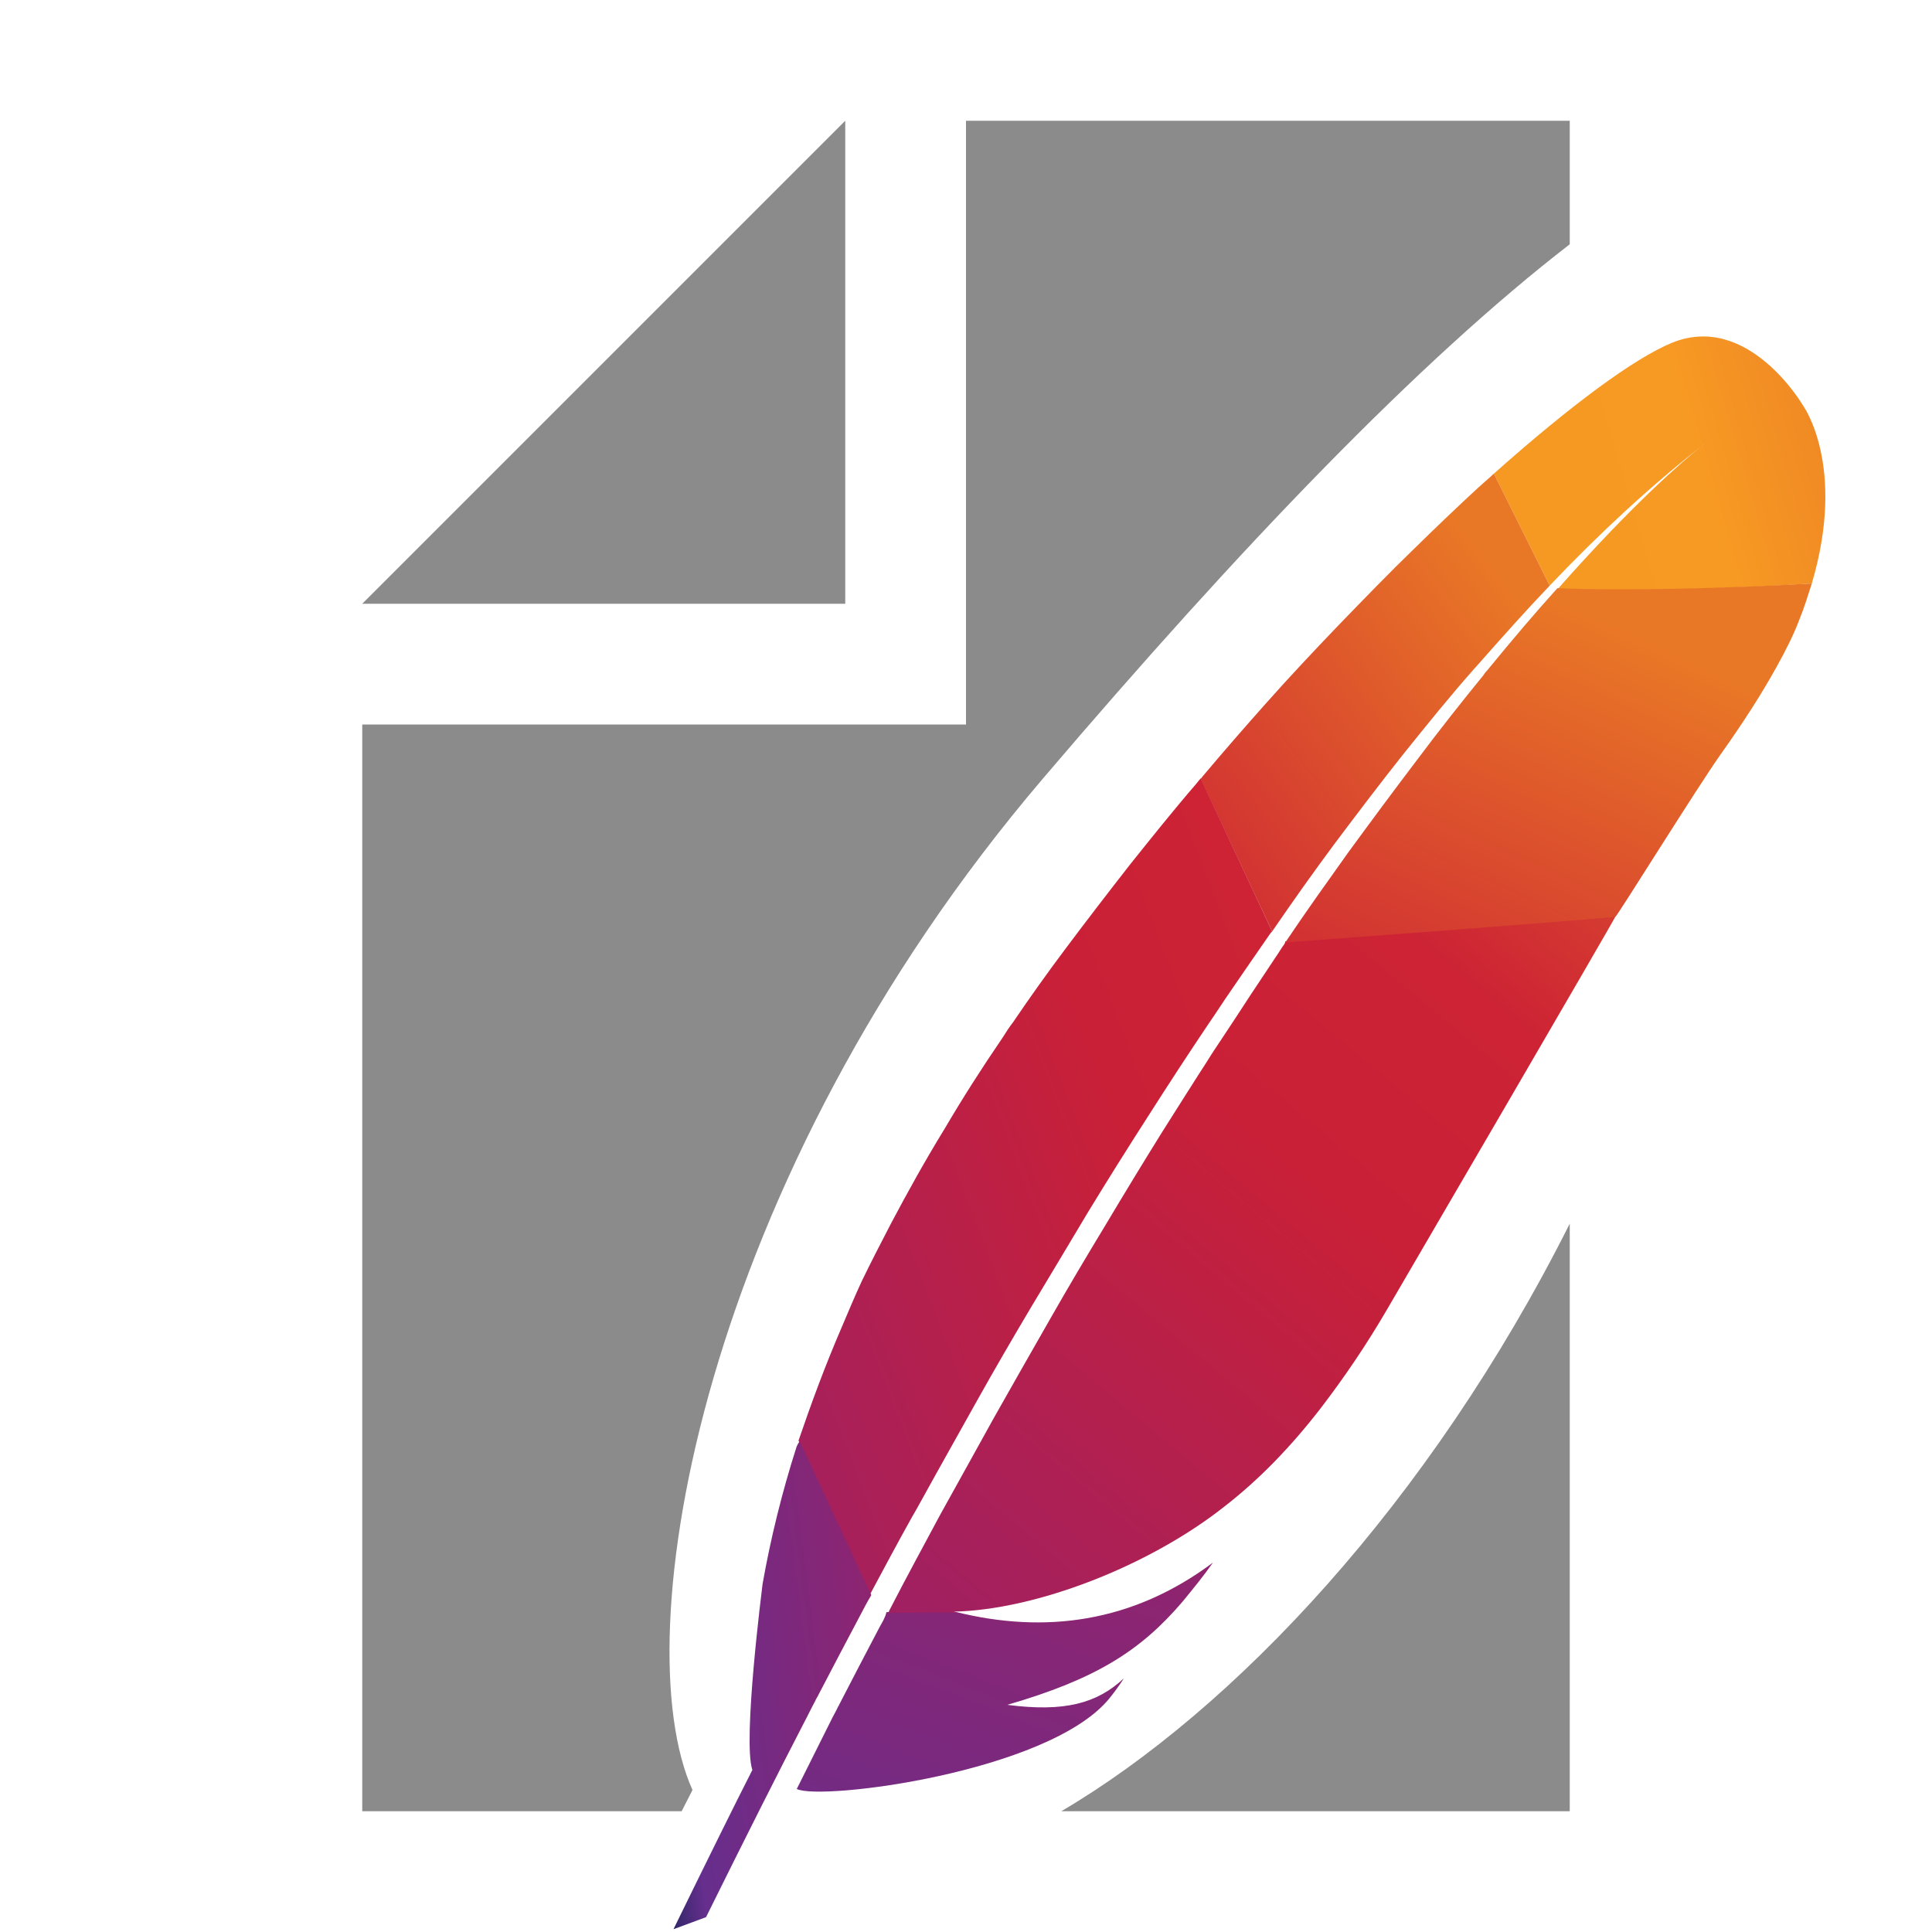
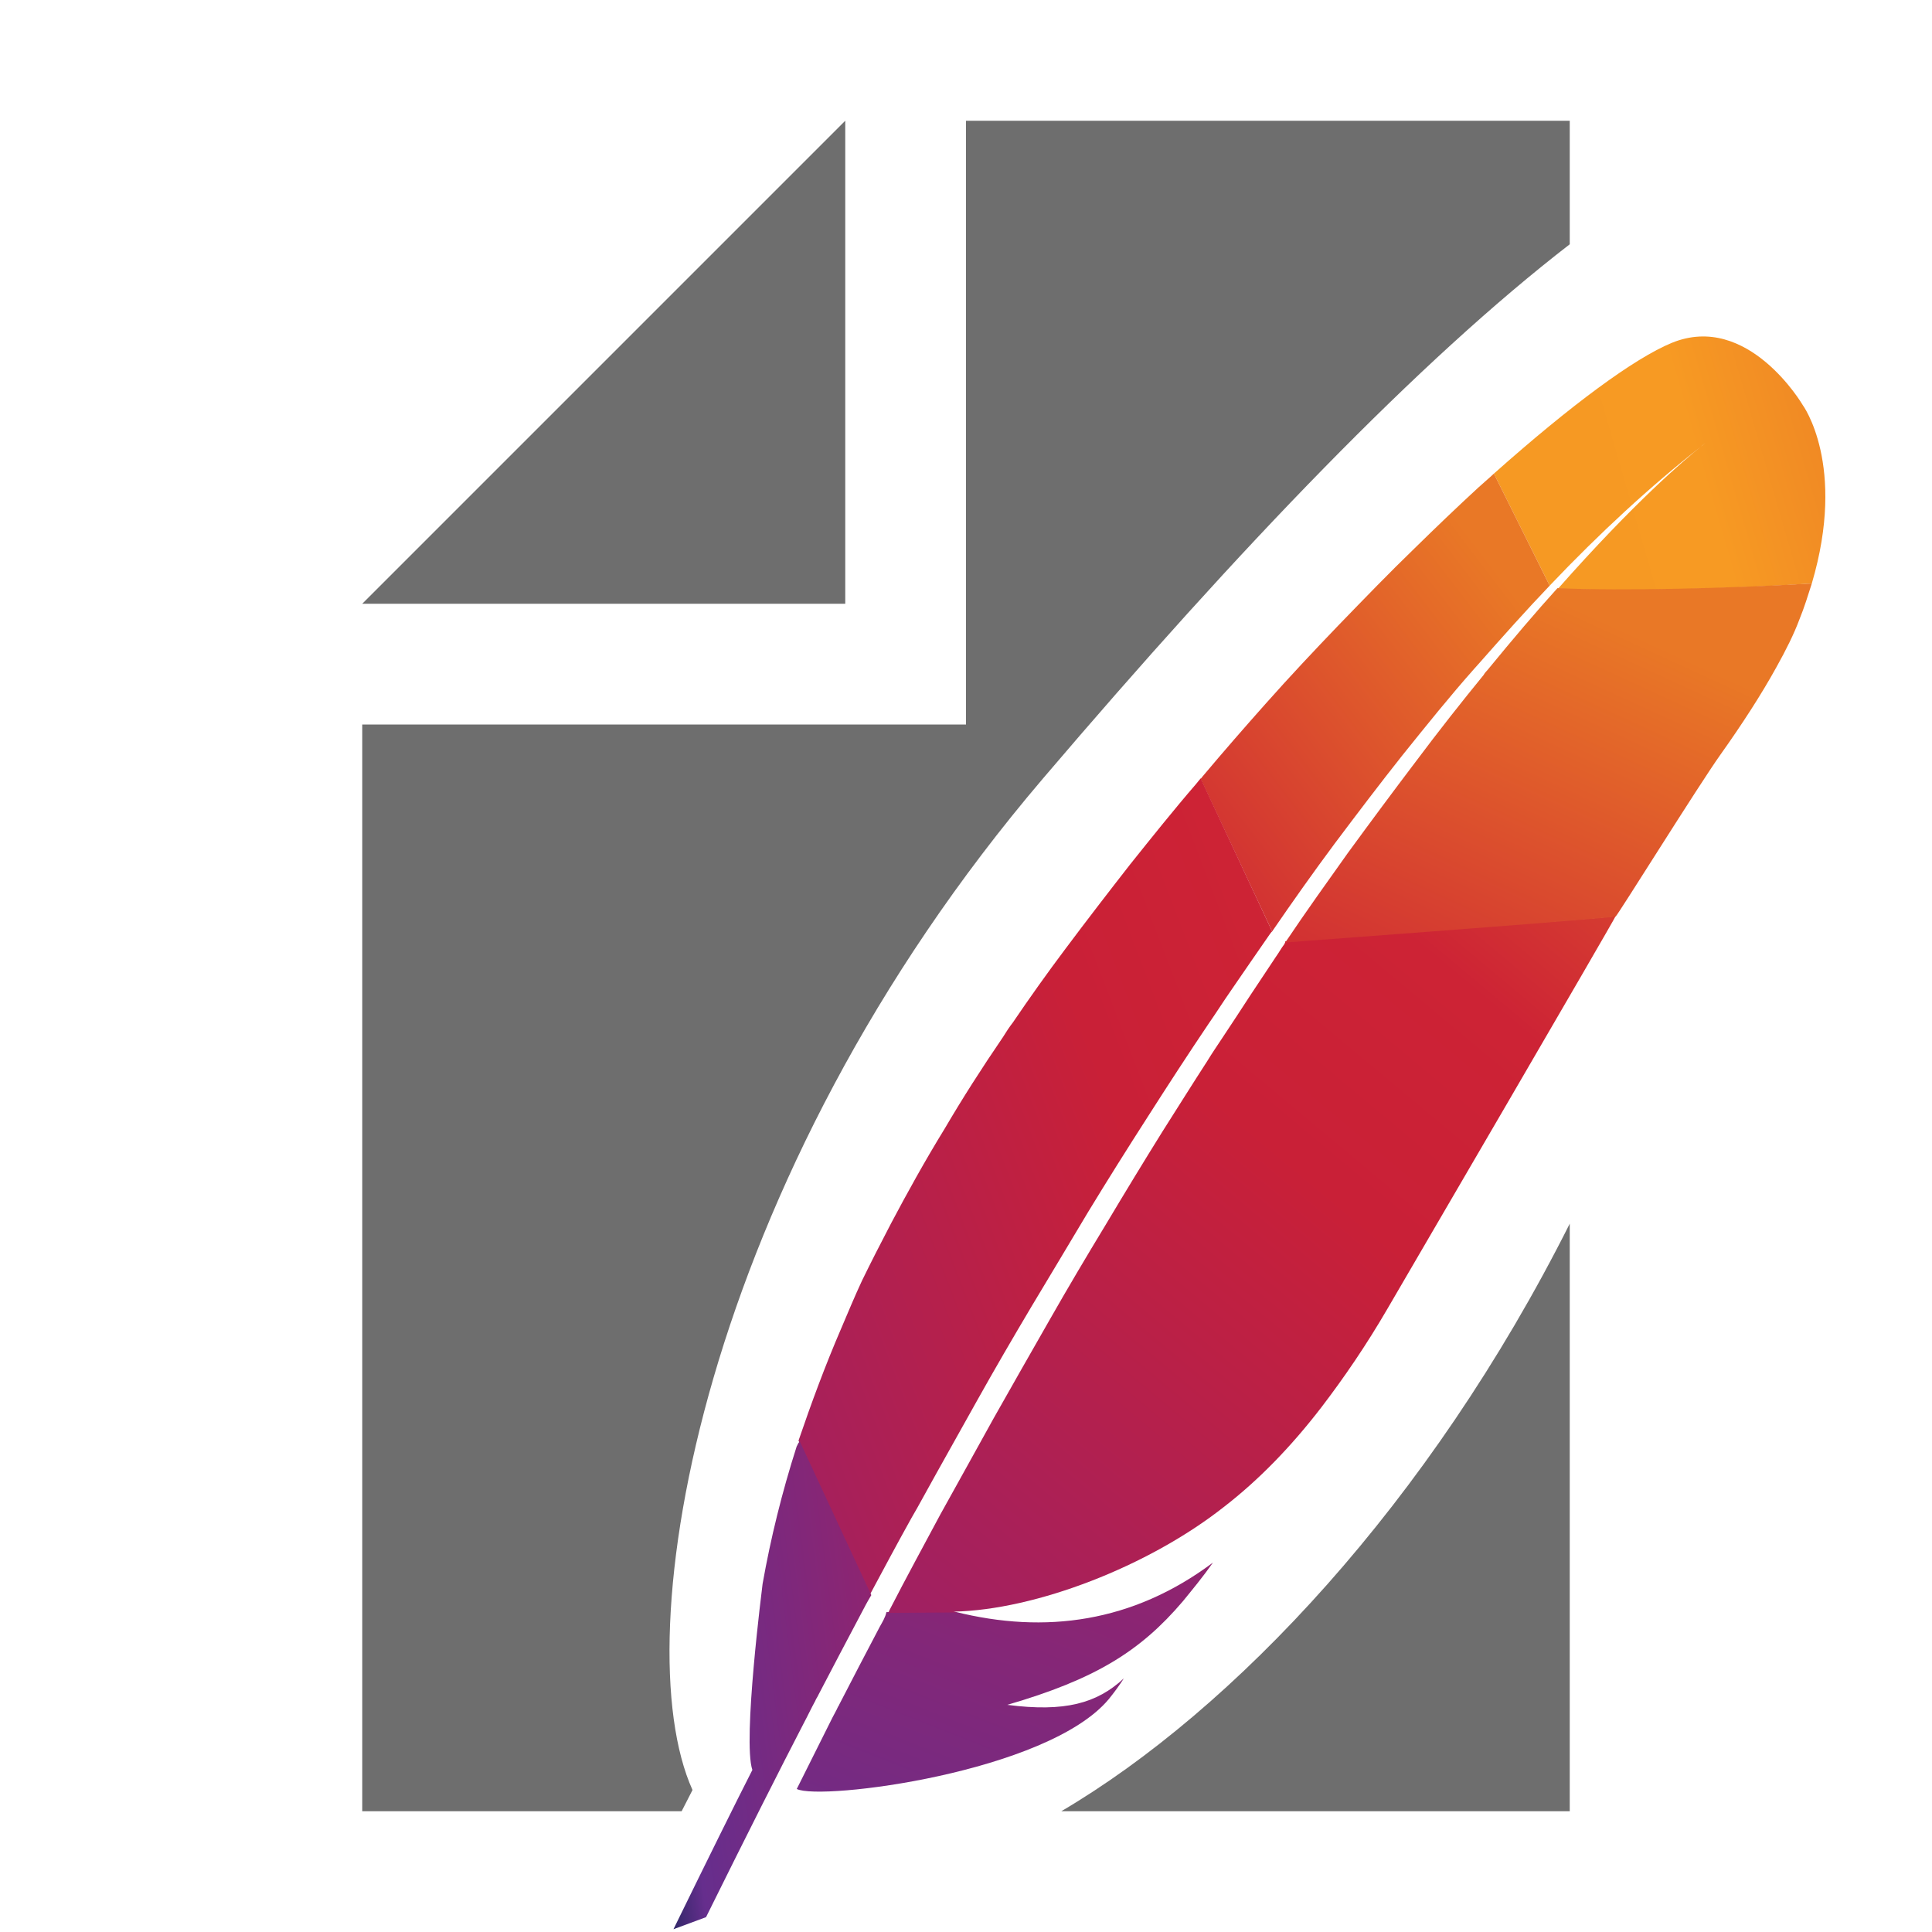
<svg xmlns="http://www.w3.org/2000/svg" width="16" height="16" viewBox="0 0 16 16">
  <defs>
    <linearGradient id="htaccess-a" x1="16.835%" x2="159.599%" y1="63.497%" y2="19.863%">
      <stop offset="0%" stop-color="#F69923" />
      <stop offset="31.23%" stop-color="#F79A23" />
      <stop offset="83.83%" stop-color="#E97826" />
    </linearGradient>
    <linearGradient id="htaccess-b" x1="-217.367%" x2="74.968%" y1="394.12%" y2="13.671%">
      <stop offset="32.33%" stop-color="#9E2064" />
      <stop offset="63.02%" stop-color="#C92037" />
      <stop offset="75.14%" stop-color="#CD2335" />
      <stop offset="100%" stop-color="#E97826" />
    </linearGradient>
    <linearGradient id="htaccess-c" x1="-20.305%" x2="125.697%" y1="192.631%" y2="-136.581%">
      <stop offset="0%" stop-color="#282662" />
      <stop offset="9.548%" stop-color="#662E8D" />
      <stop offset="78.82%" stop-color="#9F2064" />
      <stop offset="94.87%" stop-color="#CD2032" />
    </linearGradient>
    <linearGradient id="htaccess-d" x1="-79.867%" x2="146.442%" y1="170.503%" y2="-44.384%">
      <stop offset="32.33%" stop-color="#9E2064" />
      <stop offset="63.02%" stop-color="#C92037" />
      <stop offset="75.14%" stop-color="#CD2335" />
      <stop offset="100%" stop-color="#E97826" />
    </linearGradient>
    <linearGradient id="htaccess-e" x1="-18.376%" x2="164.728%" y1="77.298%" y2="-41.36%">
      <stop offset="0%" stop-color="#282662" />
      <stop offset="9.548%" stop-color="#662E8D" />
      <stop offset="78.82%" stop-color="#9F2064" />
      <stop offset="94.87%" stop-color="#CD2032" />
    </linearGradient>
    <linearGradient id="htaccess-f" x1="-34.831%" x2="110.897%" y1="187.637%" y2="-51.127%">
      <stop offset="32.33%" stop-color="#9E2064" />
      <stop offset="63.02%" stop-color="#C92037" />
      <stop offset="75.14%" stop-color="#CD2335" />
      <stop offset="100%" stop-color="#E97826" />
    </linearGradient>
    <linearGradient id="htaccess-g" x1="-129.474%" x2="66.599%" y1="465.394%" y2="17.067%">
      <stop offset="32.33%" stop-color="#9E2064" />
      <stop offset="63.02%" stop-color="#C92037" />
      <stop offset="75.14%" stop-color="#CD2335" />
      <stop offset="100%" stop-color="#E97826" />
    </linearGradient>
  </defs>
  <g fill="none" fill-rule="evenodd">
-     <polygon fill="#6E6E6E" fill-opacity=".8" points="7 1 3 5 7 5" />
-     <path fill="#6E6E6E" fill-opacity=".8" d="M5.645,15 L3,15 L3,6 L8,6 L8,1 L13,1 L13,2.023 C11.754,2.985 10.275,4.525 8.636,6.449 C5.805,9.772 5.164,13.558 5.735,14.824 L5.645,15 Z M13,10.134 L13,15 L8.789,15 C10.21,14.164 11.836,12.451 13,10.134 Z" />
+     <polygon fill="#6E6E6E" points="7 1 3 5 7 5" />
+     <path fill="#6E6E6E" d="M5.645,15 L3,15 L3,6 L8,6 L8,1 L13,1 L13,2.023 C11.754,2.985 10.275,4.525 8.636,6.449 C5.805,9.772 5.164,13.558 5.735,14.824 L5.645,15 Z M13,10.134 L13,15 L8.789,15 C10.21,14.164 11.836,12.451 13,10.134 Z" />
    <g transform="rotate(5 -20.357 67.846)">
      <path fill="url(#htaccess-a)" fill-rule="nonzero" d="M8.049,0.106 C7.752,0.26 7.266,0.688 6.676,1.313 L7.217,2.197 C7.592,1.726 7.978,1.303 8.363,0.942 C8.391,0.913 8.408,0.899 8.408,0.899 C8.391,0.913 8.38,0.928 8.363,0.942 C8.237,1.063 7.856,1.447 7.288,2.216 C7.84,2.192 8.689,2.096 9.378,1.99 C9.582,0.986 9.174,0.524 9.174,0.524 C9.174,0.524 8.656,-0.207 8.049,0.106 Z" />
      <path d="M7.599 5.154C7.638 5.154 7.638 5.154 7.676 5.154L7.139 5.261C7.101 5.261 7.062 5.315 7.062 5.315 7.216 5.207 7.408 5.207 7.599 5.154zM7.07 6.741C6.865 6.848 6.661 6.901 6.456 6.955 6.661 6.901 6.865 6.794 7.07 6.741zM2.861 10.293C2.867 10.279 2.872 10.265 2.878 10.255 2.994 9.981 3.115 9.717 3.231 9.462 3.363 9.173 3.49 8.89 3.617 8.62 3.749 8.332 3.881 8.058 4.014 7.789 4.151 7.51 4.284 7.236 4.416 6.976 4.526 6.765 4.631 6.558 4.736 6.361 4.769 6.293 4.807 6.231 4.841 6.164 4.907 6.034 4.978 5.909 5.045 5.784 5.105 5.668 5.166 5.558 5.226 5.452 5.249 5.414 5.265 5.38 5.287 5.341 5.293 5.337 5.293 5.332 5.298 5.322L5.232 5.327 5.182 5.236C5.177 5.245 5.171 5.255 5.166 5.26 5.072 5.423 4.978 5.587 4.885 5.755 4.83 5.851 4.78 5.947 4.725 6.043 4.576 6.313 4.433 6.582 4.289 6.856 4.146 7.13 4.003 7.409 3.865 7.688 3.727 7.962 3.595 8.236 3.468 8.505 3.335 8.779 3.209 9.048 3.087 9.317 2.961 9.596 2.834 9.875 2.712 10.154 2.685 10.217 2.657 10.279 2.63 10.342 2.531 10.563 2.437 10.784 2.343 11L2.426 11.144 2.497 11.14C2.497 11.135 2.503 11.125 2.503 11.12 2.624 10.842 2.74 10.563 2.861 10.293z" />
      <path fill="#BE202E" fill-rule="nonzero" d="M6.645,7.539 C6.451,7.646 6.241,7.753 6.031,7.913 C6.031,7.913 6.031,7.913 6.031,7.913 C6.144,7.86 6.241,7.806 6.354,7.753 C6.451,7.646 6.548,7.592 6.645,7.539 Z" />
      <path fill="#BE202E" fill-rule="nonzero" d="M6.645,7.539 C6.451,7.646 6.241,7.753 6.031,7.913 C6.031,7.913 6.031,7.913 6.031,7.913 C6.144,7.86 6.241,7.806 6.354,7.753 C6.451,7.646 6.548,7.592 6.645,7.539 Z" opacity=".35" />
      <path fill="#BE202E" fill-rule="nonzero" d="M6.423,7.008 C6.423,7.008 6.423,7.008 6.423,7.008 C6.423,7.008 6.423,7.008 6.423,7.008 C6.464,7.008 6.505,7.008 6.546,6.955 C6.709,6.901 6.873,6.794 7.037,6.741 C6.832,6.794 6.627,6.901 6.423,7.008 Z" />
      <path fill="#BE202E" fill-rule="nonzero" d="M6.423,7.008 C6.423,7.008 6.423,7.008 6.423,7.008 C6.423,7.008 6.423,7.008 6.423,7.008 C6.464,7.008 6.505,7.008 6.546,6.955 C6.709,6.901 6.873,6.794 7.037,6.741 C6.832,6.794 6.627,6.901 6.423,7.008 Z" opacity=".35" />
      <path fill="url(#htaccess-b)" fill-rule="nonzero" d="M5.629,4.481 C5.794,4.216 5.96,3.952 6.125,3.702 C6.302,3.438 6.472,3.183 6.654,2.938 C6.665,2.923 6.676,2.909 6.687,2.894 C6.864,2.654 7.04,2.418 7.217,2.197 L6.676,1.313 C6.638,1.356 6.594,1.399 6.555,1.442 C6.401,1.611 6.241,1.793 6.076,1.986 C5.888,2.202 5.701,2.433 5.502,2.678 C5.32,2.904 5.138,3.135 4.956,3.38 C4.802,3.587 4.648,3.798 4.493,4.019 C4.488,4.029 4.482,4.034 4.477,4.043 L5.177,5.25 C5.326,4.986 5.475,4.731 5.629,4.481 Z" />
      <path fill="url(#htaccess-c)" fill-rule="nonzero" d="M2.442,11.269 C2.349,11.491 2.255,11.717 2.161,11.947 C2.161,11.952 2.161,11.952 2.156,11.957 C2.145,11.991 2.128,12.024 2.117,12.053 C2.056,12.207 2.001,12.346 1.874,12.668 C2.078,12.75 3.931,12.351 4.383,11.702 C4.422,11.644 4.46,11.582 4.493,11.519 C4.289,11.745 4.03,11.842 3.55,11.822 C4.256,11.548 4.609,11.284 4.923,10.842 C4.995,10.736 5.072,10.625 5.144,10.5 C4.526,11.053 3.81,11.212 3.054,11.092 L2.486,11.144 C2.481,11.188 2.459,11.231 2.442,11.269 Z" />
      <path fill="url(#htaccess-d)" fill-rule="nonzero" d="M2.707,10.168 C2.828,9.894 2.955,9.616 3.082,9.332 C3.203,9.063 3.33,8.793 3.462,8.519 C3.595,8.245 3.727,7.976 3.859,7.702 C3.997,7.423 4.14,7.144 4.284,6.87 C4.427,6.596 4.57,6.327 4.719,6.058 C4.774,5.962 4.824,5.865 4.879,5.769 C4.973,5.601 5.067,5.438 5.16,5.274 C5.166,5.265 5.171,5.255 5.177,5.25 L4.477,4.039 C4.466,4.053 4.455,4.072 4.444,4.087 C4.278,4.317 4.118,4.558 3.958,4.798 C3.799,5.043 3.639,5.293 3.484,5.543 C3.352,5.755 3.225,5.971 3.104,6.188 C3.076,6.231 3.054,6.274 3.032,6.317 C2.878,6.591 2.74,6.856 2.619,7.111 C2.475,7.399 2.354,7.673 2.244,7.933 C2.172,8.106 2.106,8.269 2.045,8.428 C1.996,8.563 1.952,8.702 1.908,8.837 C1.803,9.154 1.715,9.476 1.637,9.793 L2.338,11.01 C2.431,10.793 2.525,10.572 2.624,10.351 C2.652,10.293 2.679,10.231 2.707,10.168 Z" />
      <path fill="url(#htaccess-e)" fill-rule="nonzero" d="M1.626,9.842 C1.538,10.231 1.478,10.616 1.444,11 C1.444,11.015 1.391,12.31 1.494,12.543 C1.375,12.837 1.197,13.294 0.958,13.914 L1.218,13.791 C1.497,13.077 1.72,12.519 1.886,12.116 C1.913,12.053 1.935,11.991 1.963,11.928 C1.968,11.909 1.979,11.894 1.985,11.875 C2.078,11.649 2.178,11.414 2.277,11.178 C2.299,11.125 2.321,11.072 2.349,11.015 C2.349,11.015 2.115,10.609 1.648,9.798 C1.632,9.817 1.632,9.832 1.626,9.842 Z" />
      <path fill="url(#htaccess-f)" fill-rule="nonzero" d="M5.287,5.346 C5.265,5.38 5.249,5.418 5.226,5.457 C5.166,5.567 5.105,5.678 5.045,5.789 C4.978,5.914 4.912,6.039 4.841,6.168 C4.807,6.231 4.769,6.298 4.736,6.365 C4.631,6.563 4.526,6.769 4.416,6.981 C4.284,7.241 4.151,7.51 4.014,7.793 C3.881,8.063 3.749,8.337 3.617,8.625 C3.49,8.899 3.363,9.178 3.231,9.467 C3.115,9.726 2.999,9.991 2.878,10.26 C2.872,10.274 2.867,10.284 2.861,10.298 C2.746,10.567 2.624,10.846 2.508,11.13 C2.508,11.135 2.503,11.144 2.503,11.149 L3.071,11.096 C3.06,11.096 3.049,11.092 3.038,11.092 C3.716,11.019 4.615,10.577 5.193,10.034 C5.464,9.784 5.706,9.486 5.927,9.14 C6.092,8.88 6.252,8.596 6.401,8.279 C6.533,8 7.989,4.914 8,4.875 C7.985,4.885 7.083,5.034 5.293,5.322 C5.293,5.337 5.287,5.341 5.287,5.346 Z" />
      <path fill="url(#htaccess-g)" fill-rule="nonzero" d="M7.283,2.212 C7.123,2.423 6.952,2.664 6.765,2.938 C6.754,2.952 6.743,2.966 6.737,2.981 C6.577,3.216 6.406,3.476 6.23,3.76 C6.076,4.005 5.916,4.265 5.745,4.548 C5.601,4.793 5.447,5.053 5.293,5.332 C7.082,5.04 7.984,4.889 8,4.879 C8.015,4.87 8.59,3.736 8.749,3.466 C8.904,3.202 9.042,2.942 9.146,2.707 C9.213,2.558 9.268,2.418 9.301,2.298 C9.334,2.192 9.356,2.087 9.378,1.99 C8.683,2.091 7.834,2.188 7.283,2.212 Z" />
    </g>
  </g>
</svg>
